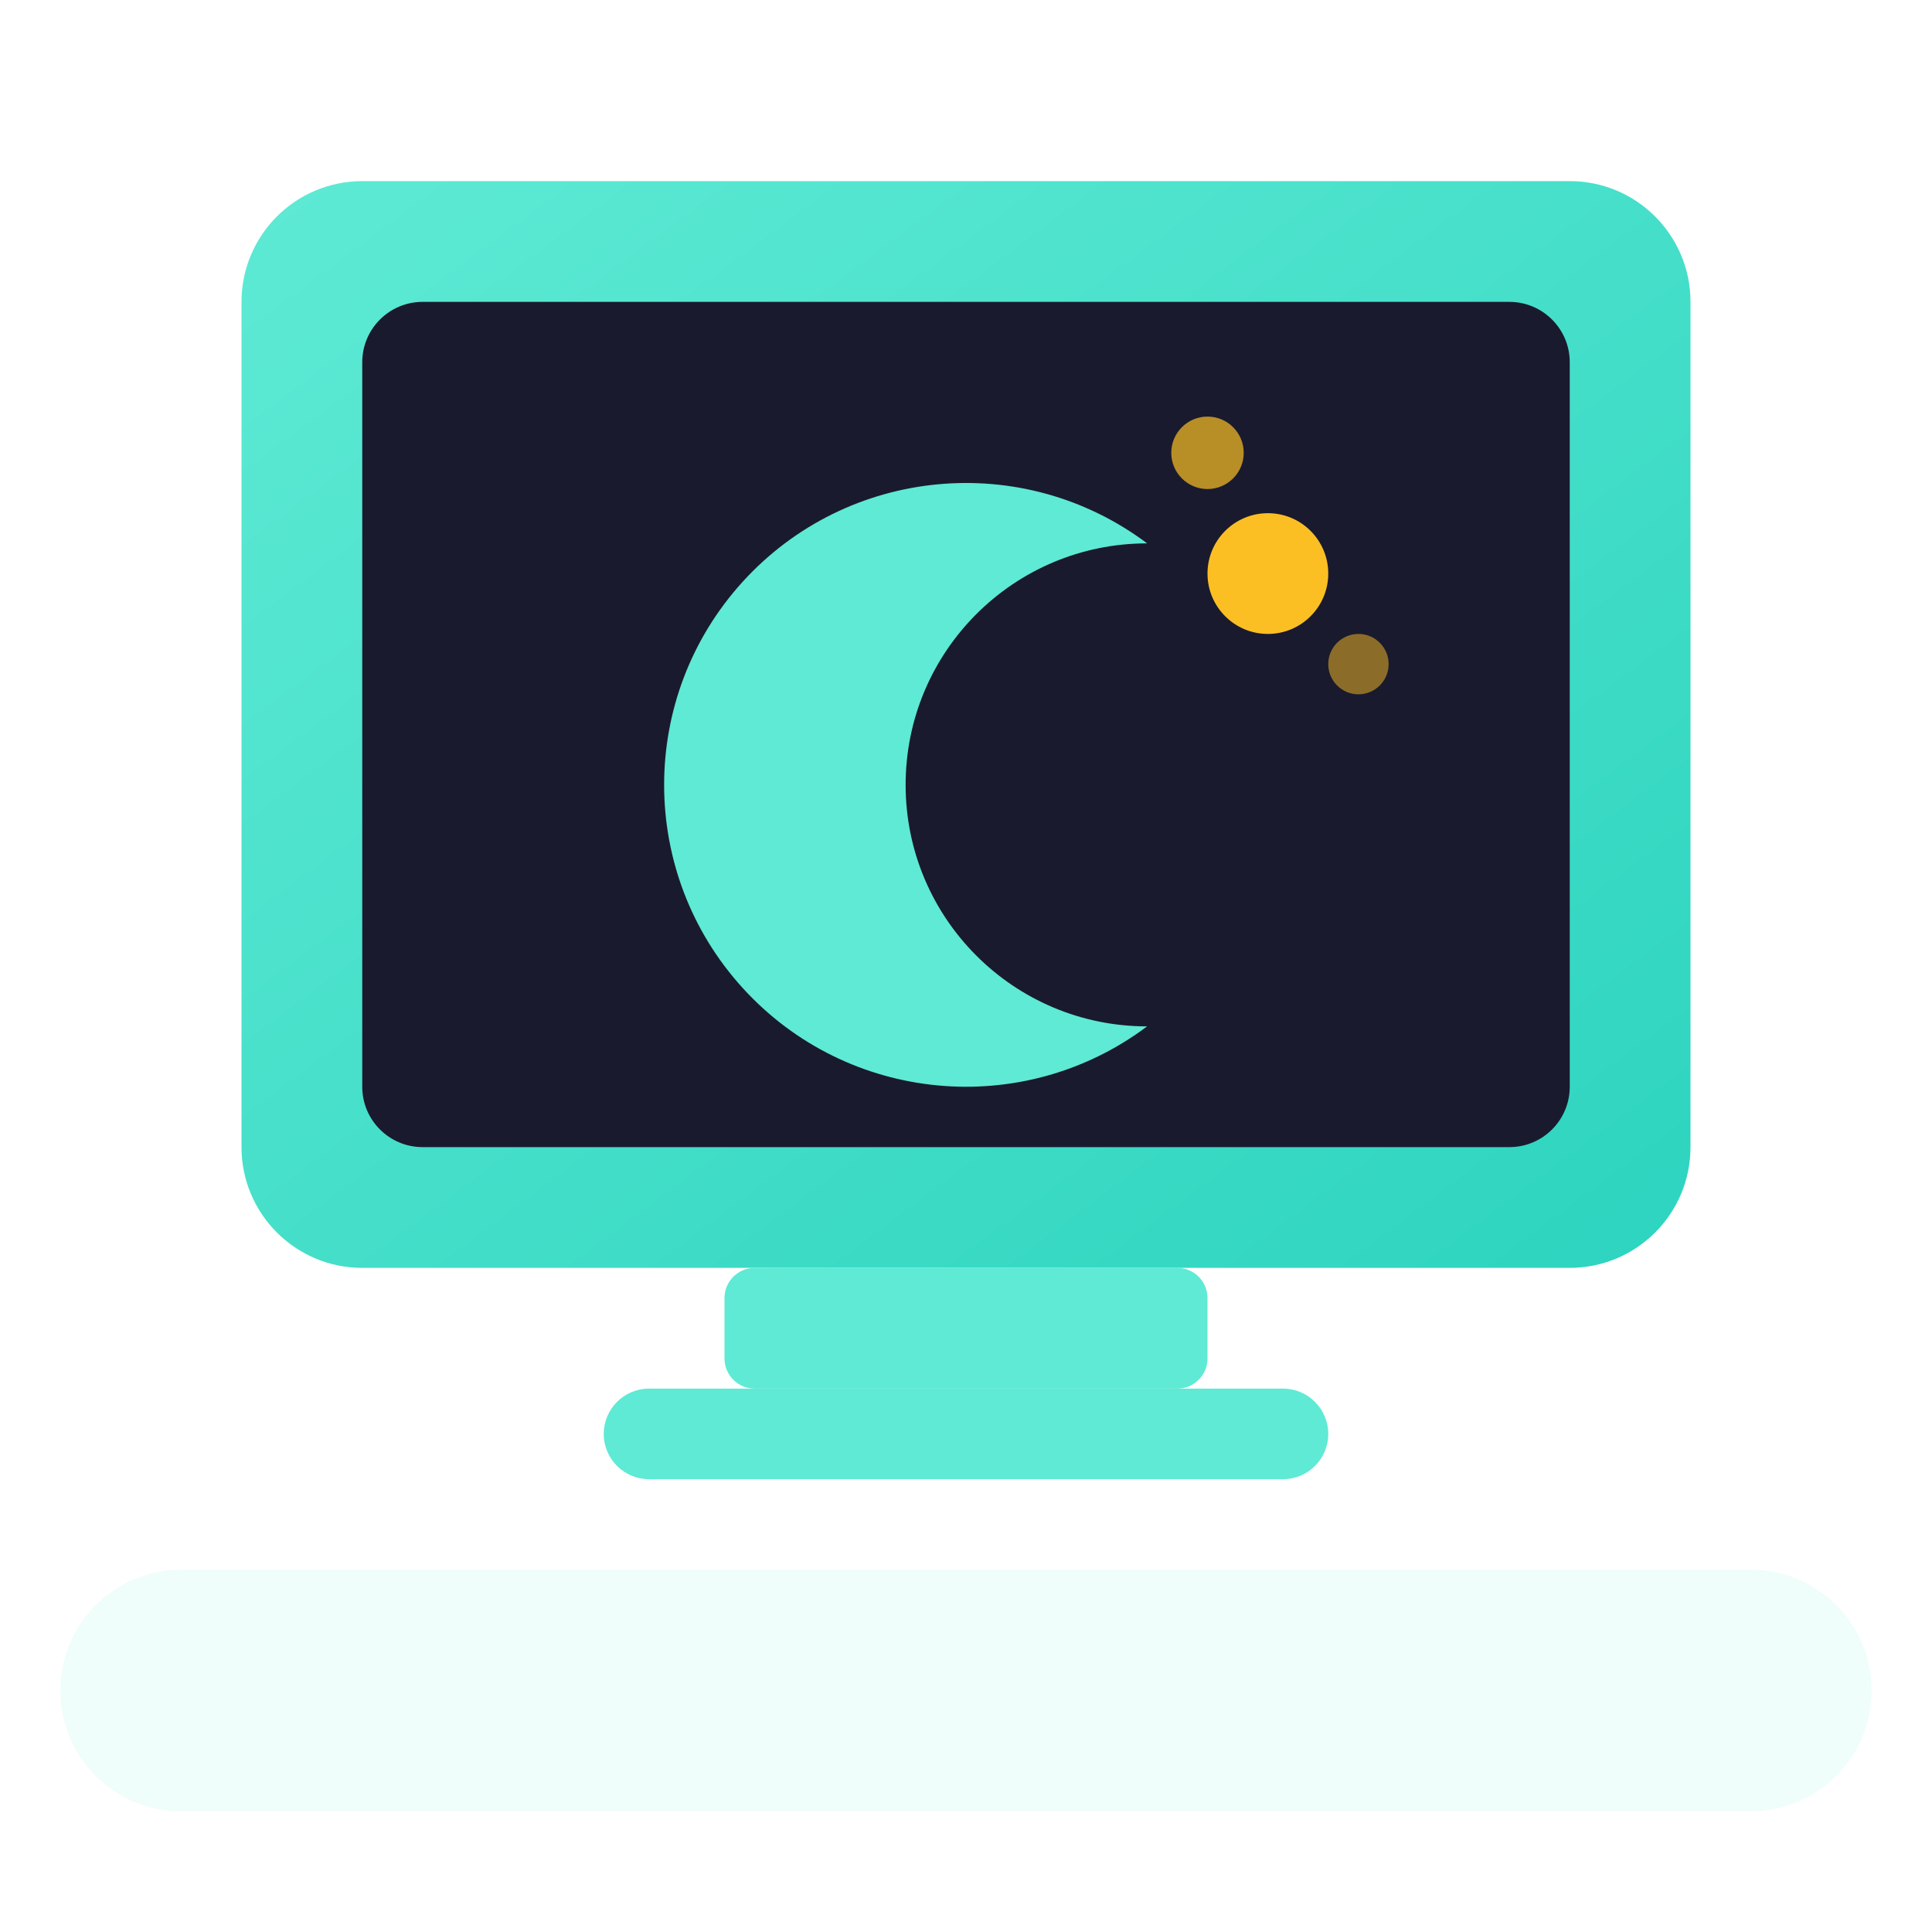
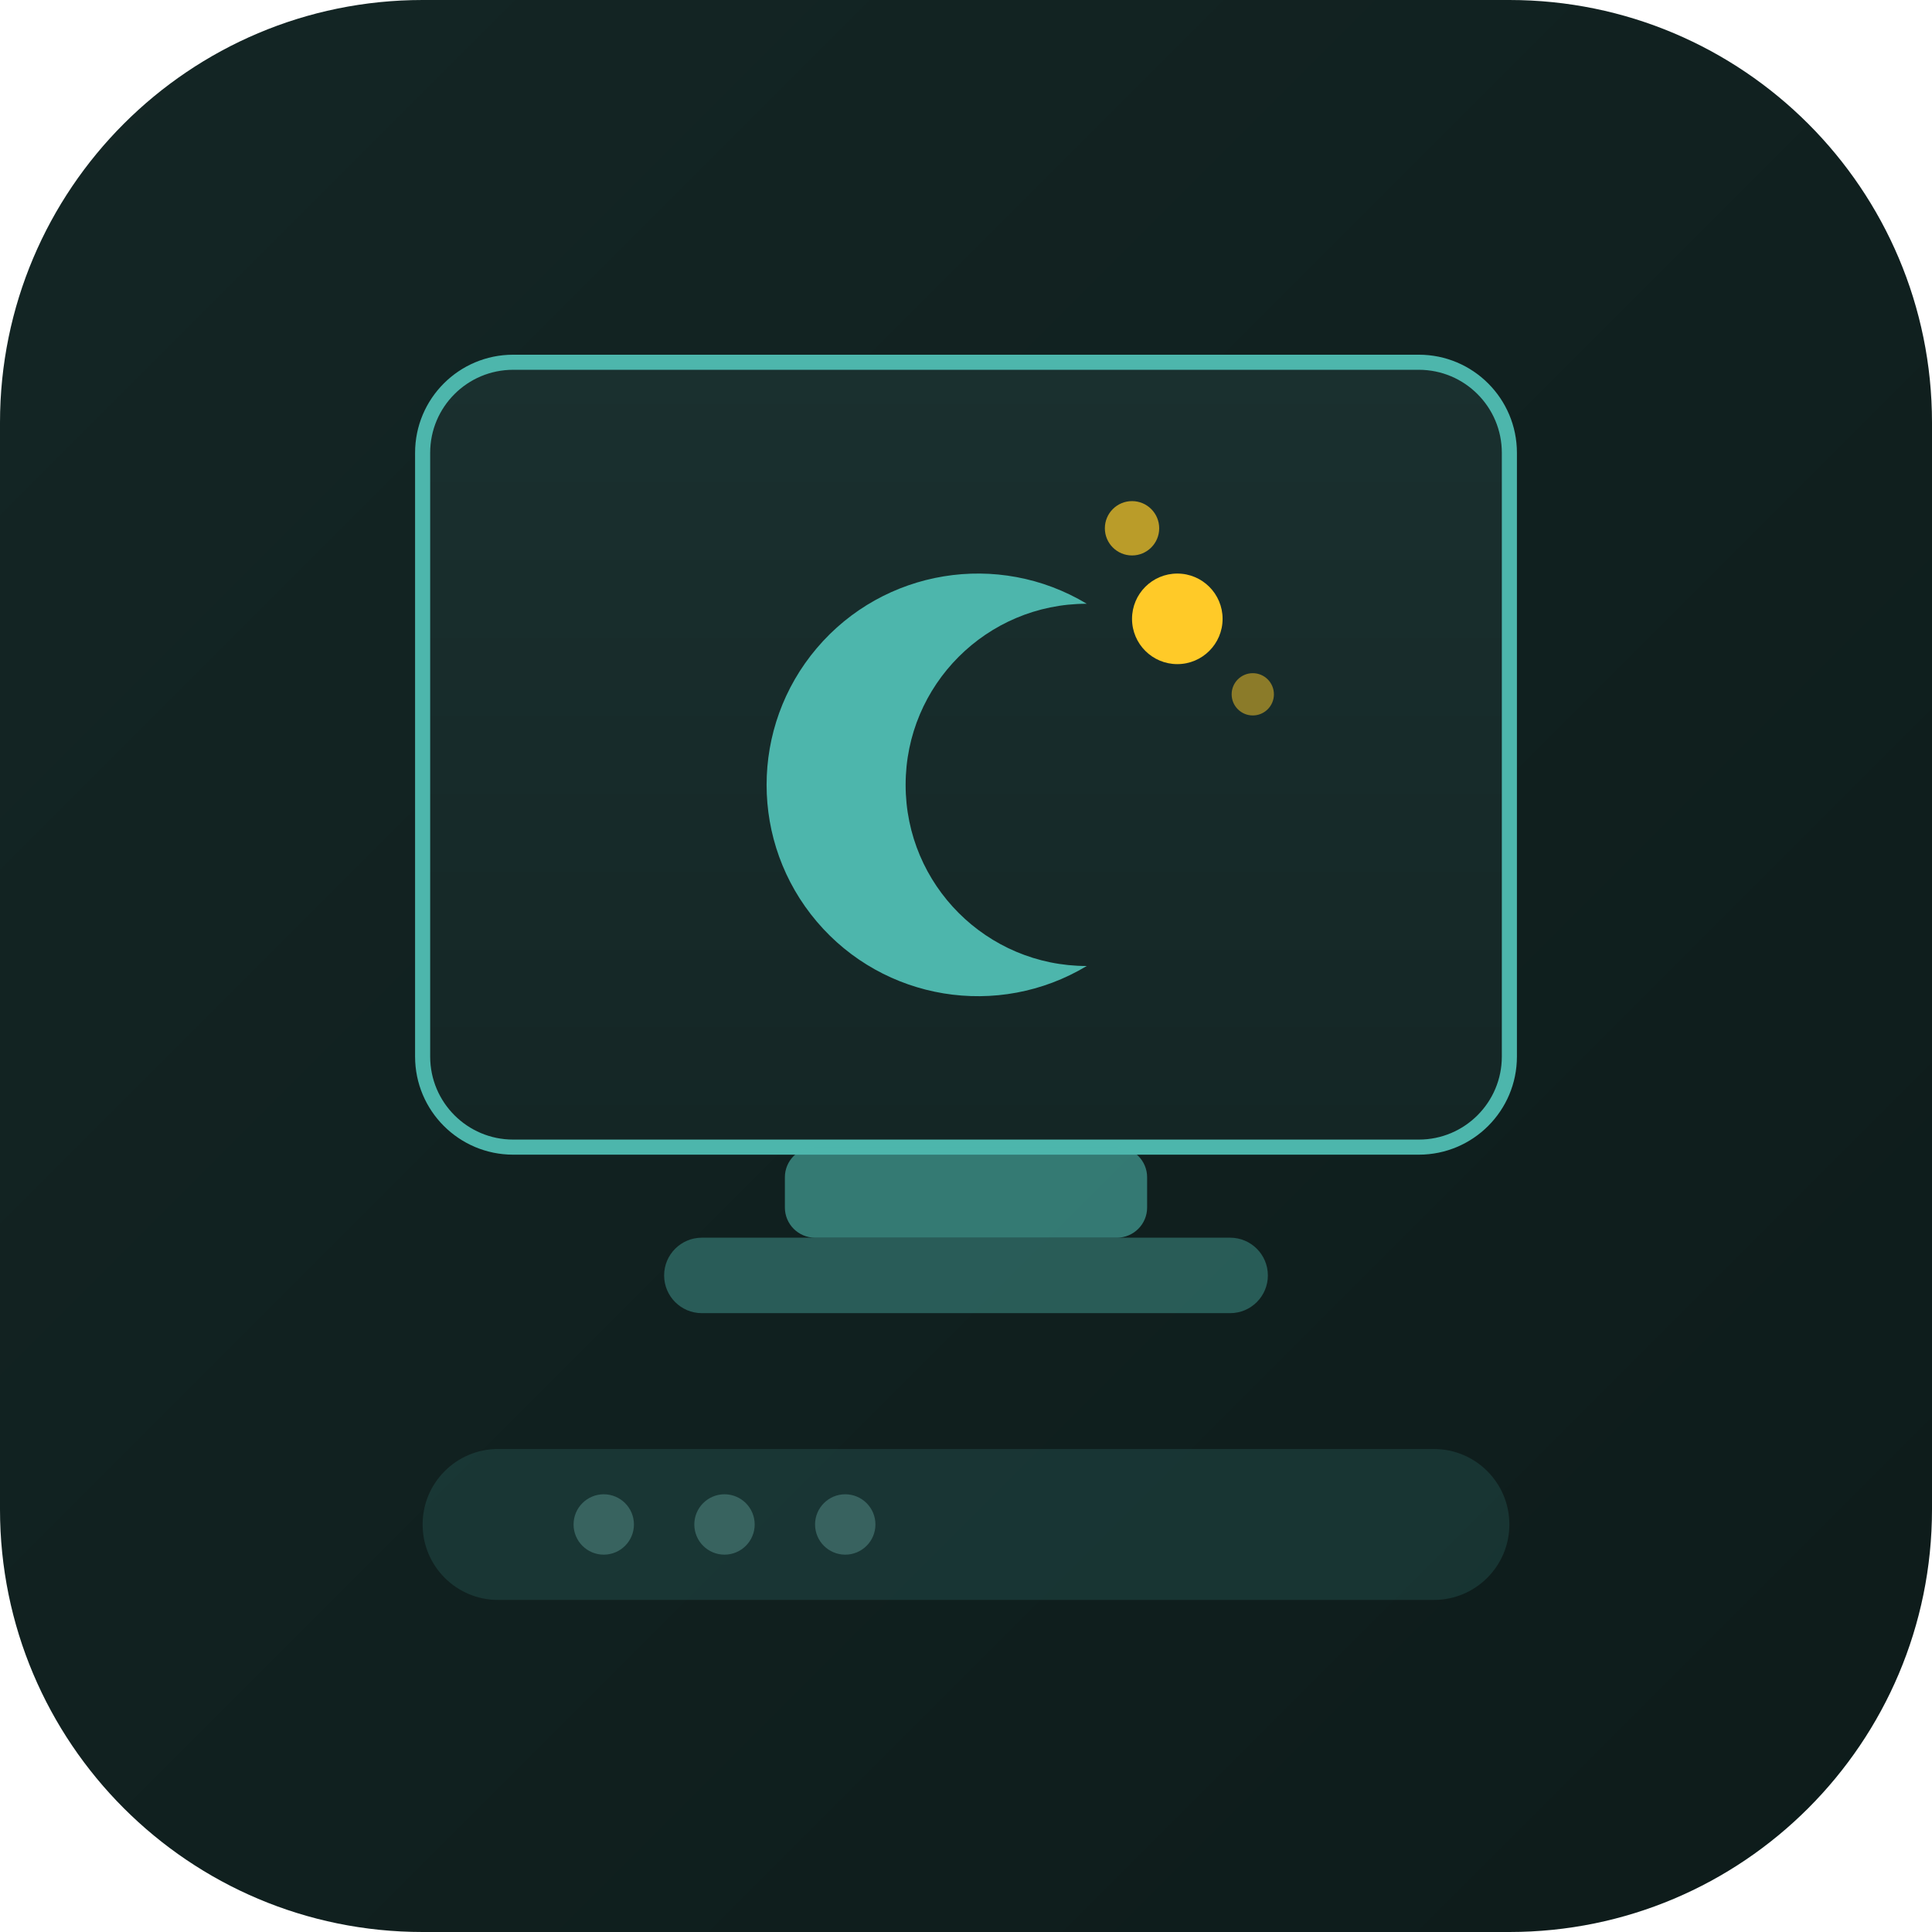
- <svg xmlns="http://www.w3.org/2000/svg" width="64px" height="64px" viewBox="0 0 64 64" version="1.1">
+ <svg xmlns="http://www.w3.org/2000/svg" width="64" height="64" viewBox="0 0 64 64">
  <defs>
-     <linearGradient id="screenGradDark" x1="0%" y1="0%" x2="100%" y2="100%">
-       <stop offset="0%" style="stop-color:#5EEAD4;stop-opacity:1" />
-       <stop offset="100%" style="stop-color:#2DD4BF;stop-opacity:1" />
+     <linearGradient id="bgGradDark" x1="0%" y1="0%" x2="100%" y2="100%">
+       <stop offset="0%" style="stop-color:#142625;stop-opacity:1" />
+       <stop offset="100%" style="stop-color:#0D1B1A;stop-opacity:1" />
+     </linearGradient>
+     <linearGradient id="screenGlowDark" x1="50%" y1="0%" x2="50%" y2="100%">
+       <stop offset="0%" style="stop-color:#1A302F;stop-opacity:1" />
+       <stop offset="100%" style="stop-color:#142625;stop-opacity:1" />
    </linearGradient>
  </defs>
-   <rect x="8" y="6" width="48" height="36" rx="4" fill="url(#screenGradDark)" />
-   <rect x="12" y="10" width="40" height="28" rx="2" fill="#1A1A2E" />
-   <rect x="24" y="42" width="16" height="4" rx="1" fill="#5EEAD4" />
-   <rect x="20" y="46" width="24" height="3" rx="1.5" fill="#5EEAD4" />
-   <path d="M38 18 A10 10 0 1 0 38 34 A7 7 0 1 1 38 18Z" fill="#5EEAD4" />
-   <circle cx="42" cy="19" r="2" fill="#FBBF24" />
-   <circle cx="40" cy="15" r="1.2" fill="#FBBF24" opacity="0.7" />
-   <circle cx="45" cy="22" r="1" fill="#FBBF24" opacity="0.5" />
-   <rect x="2" y="52" width="60" height="8" rx="4" fill="#5EEAD4" opacity="0.1" />
+   <rect x="0" y="0" width="64" height="64" rx="14" fill="url(#bgGradDark)" />
+   <rect x="14" y="12" width="36" height="26" rx="3" fill="url(#screenGlowDark)" stroke="#4DB6AC" stroke-width="0.5" />
+   <rect x="26" y="38" width="12" height="3" rx="1" fill="#4DB6AC" opacity="0.6" />
+   <rect x="22" y="41" width="20" height="2.5" rx="1.25" fill="#4DB6AC" opacity="0.4" />
+   <path d="M36 20 A7 7 0 1 0 36 32 A5 5 0 1 1 36 20Z" fill="#4DB6AC" />
+   <circle cx="39" cy="20.5" r="1.5" fill="#FFCA28" />
+   <circle cx="37.5" cy="17.5" r="0.9" fill="#FFCA28" opacity="0.7" />
+   <circle cx="41.5" cy="23" r="0.7" fill="#FFCA28" opacity="0.5" />
+   <rect x="14" y="48" width="36" height="5" rx="2.5" fill="#4DB6AC" opacity="0.15" />
+   <circle cx="20" cy="50.5" r="1" fill="#80CBC4" opacity="0.3" />
+   <circle cx="24" cy="50.5" r="1" fill="#80CBC4" opacity="0.3" />
+   <circle cx="28" cy="50.5" r="1" fill="#80CBC4" opacity="0.3" />
</svg>
